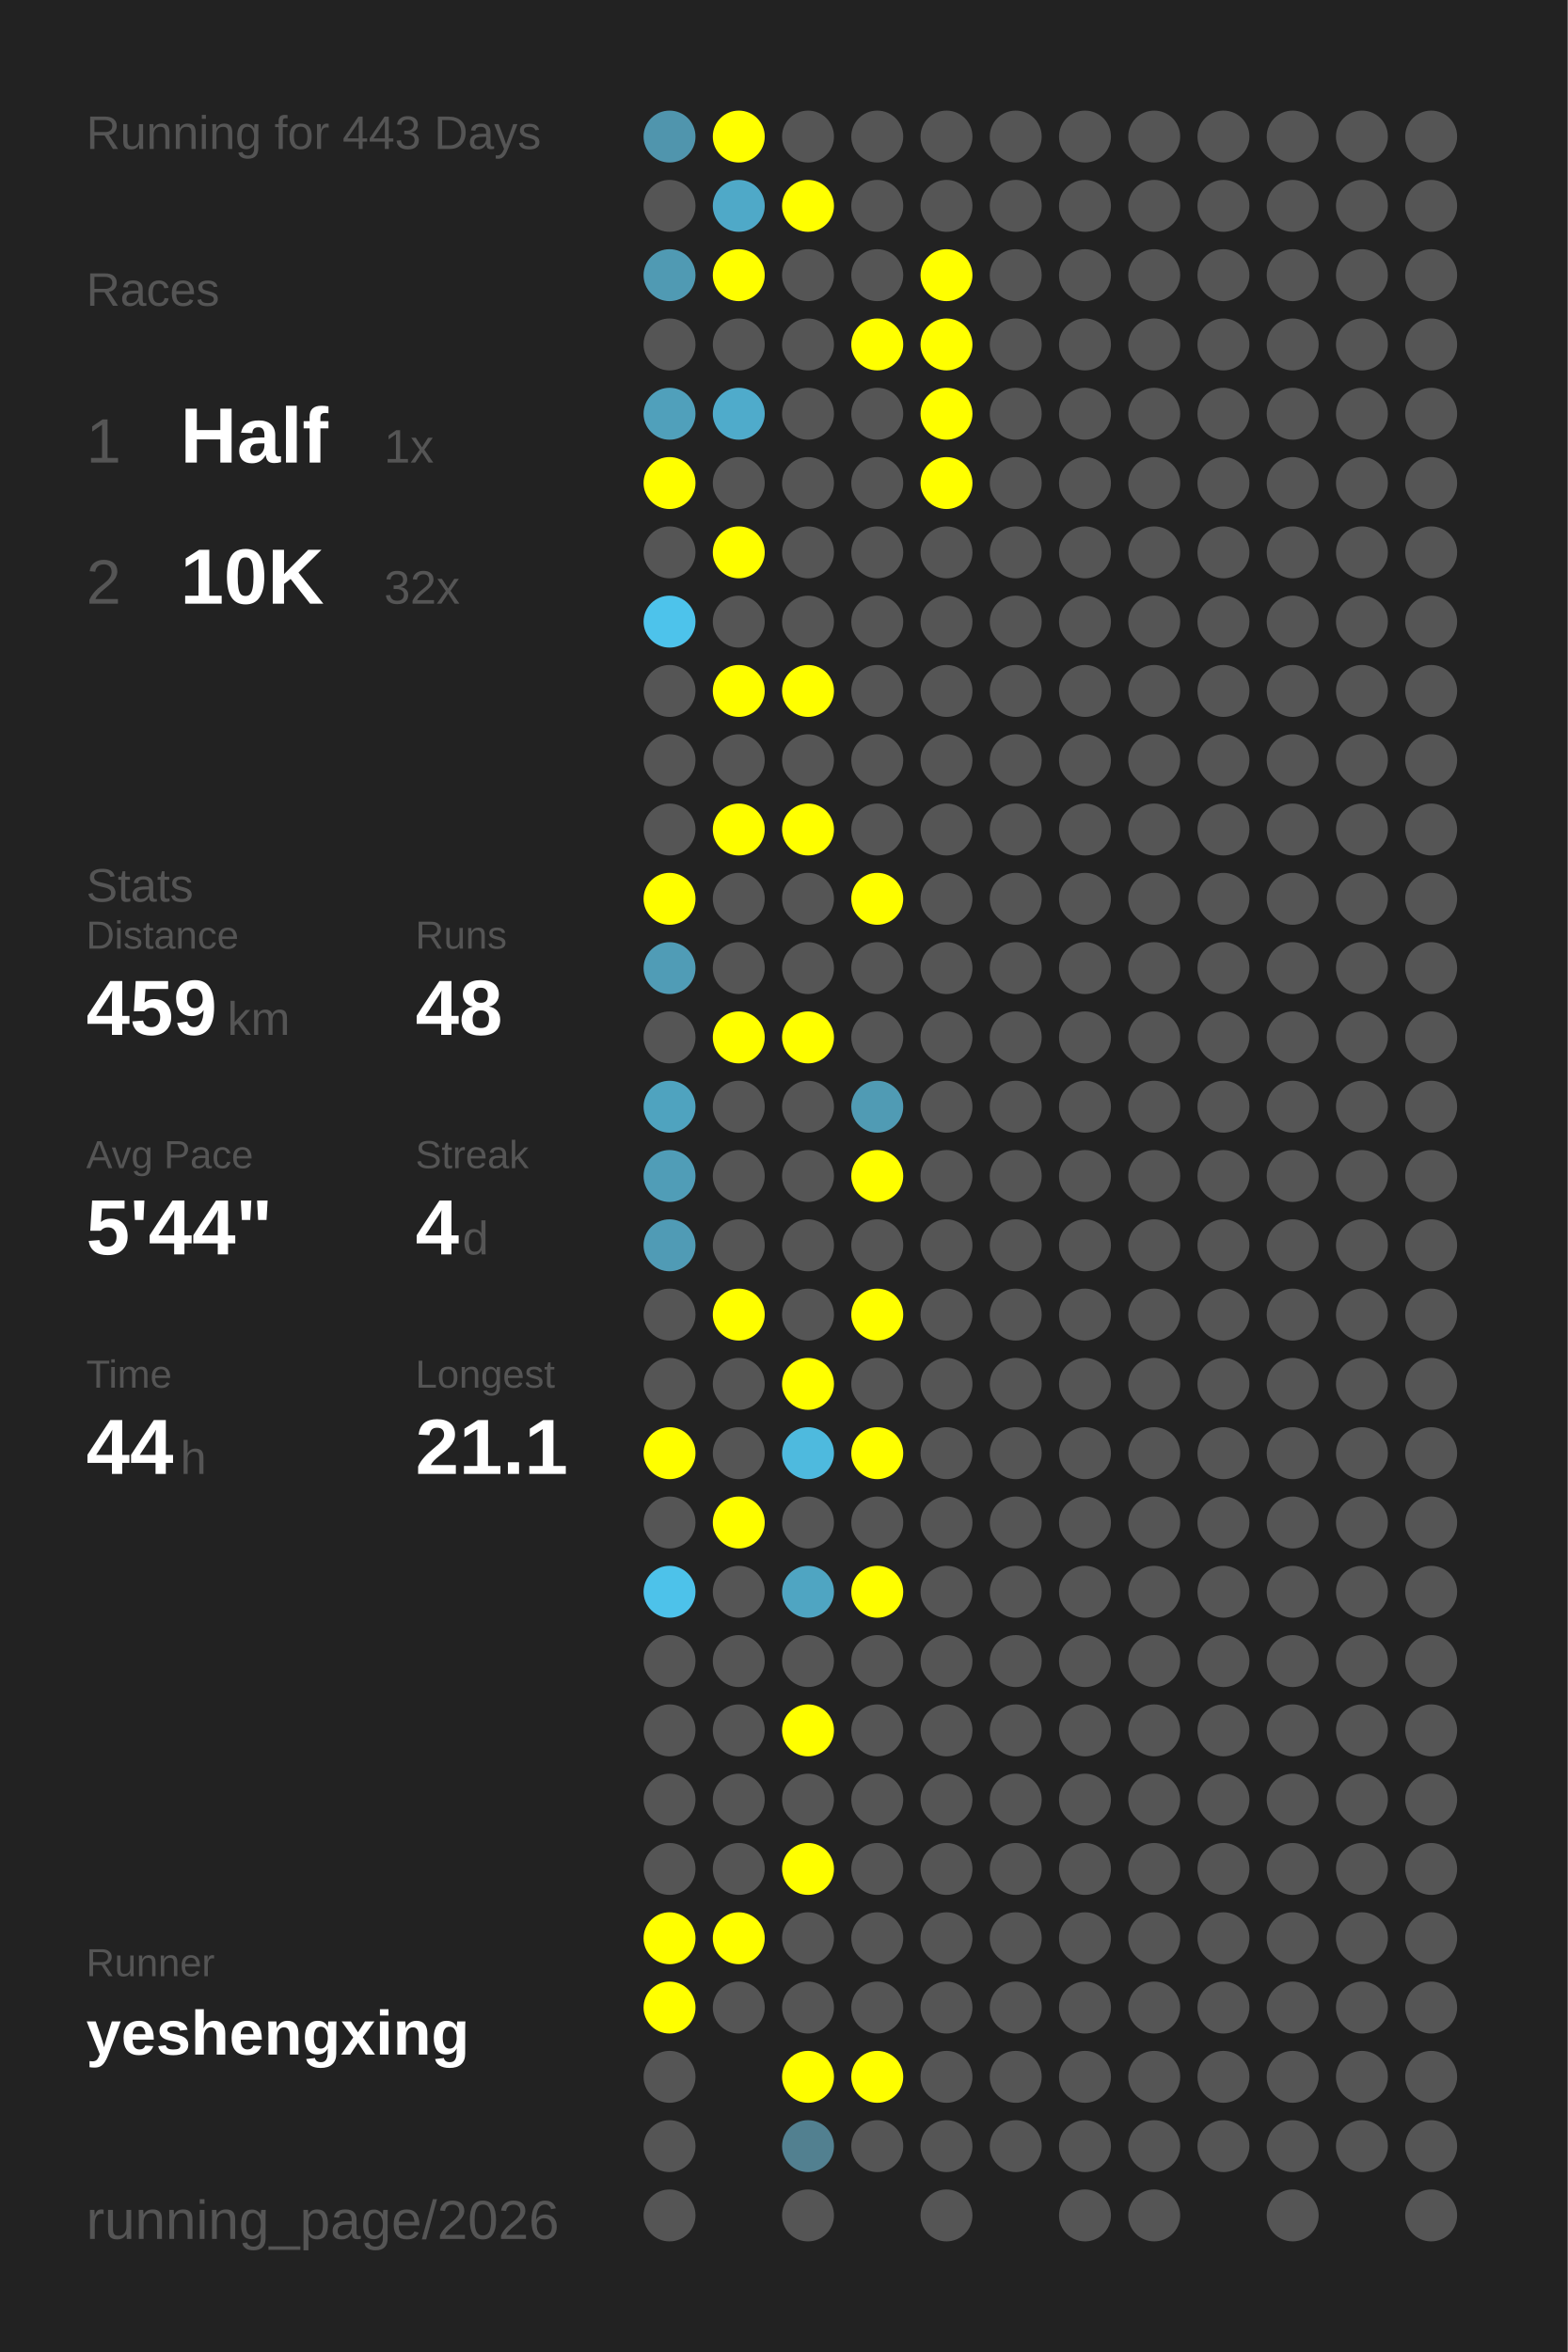
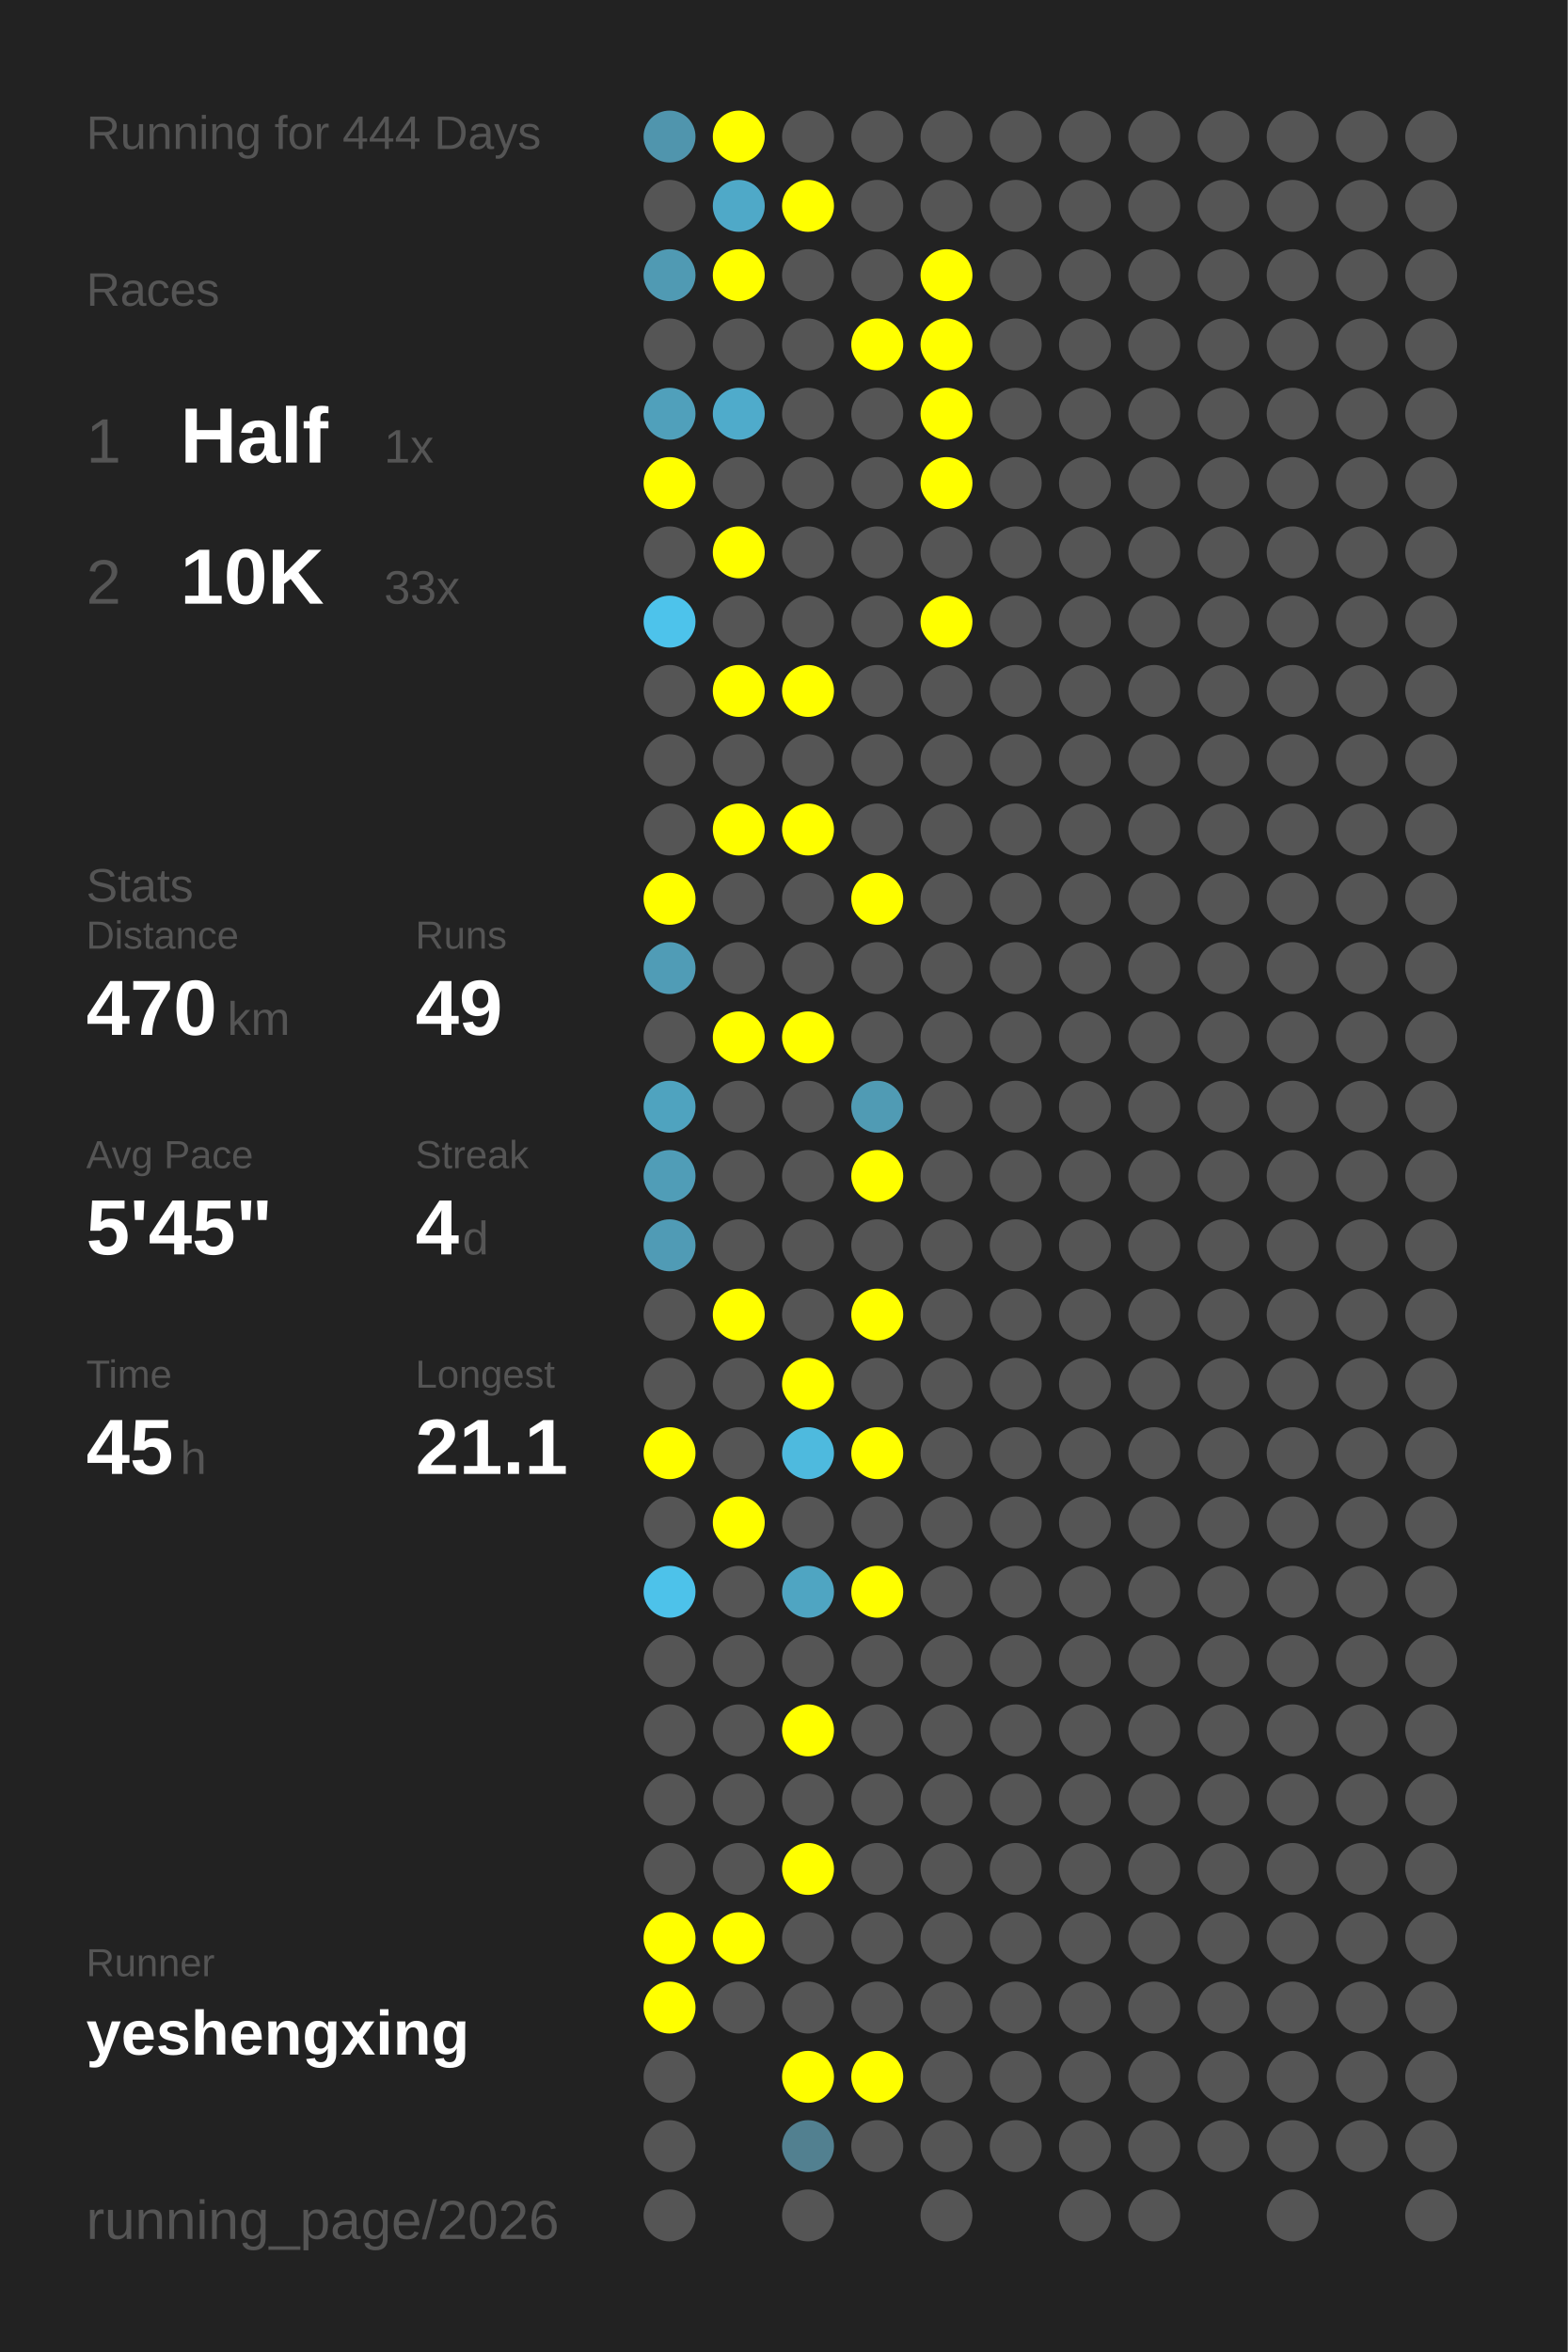
<svg xmlns="http://www.w3.org/2000/svg" baseProfile="full" height="300mm" version="1.1" viewBox="0,0,200,300" width="200mm">
  <defs />
  <rect fill="#222222" height="300" width="200" x="0" y="0" />
-   <text fill="#555555" style="font-size:6px; font-family:Arial;" x="11" y="19">Running for 443 Days</text>
+   <text fill="#555555" style="font-size:6px; font-family:Arial;" x="11" y="19">Running for 444 Days</text>
  <text fill="#555555" style="font-size:6px; font-family:Arial;" x="11" y="39">Races</text>
  <text fill="#555555" style="font-size:8px; font-family:Arial;" x="11" y="59">1</text>
  <text fill="#FFFFFF" style="font-size:10px; font-family:Arial; font-weight:bold;" x="23" y="59">Half</text>
  <text fill="#555555" style="font-size:6px; font-family:Arial;" x="49" y="59">1x</text>
  <text fill="#555555" style="font-size:8px; font-family:Arial;" x="11" y="77">2</text>
  <text fill="#FFFFFF" style="font-size:10px; font-family:Arial; font-weight:bold;" x="23" y="77">10K</text>
-   <text fill="#555555" style="font-size:6px; font-family:Arial;" x="49" y="77">32x</text>
+   <text fill="#555555" style="font-size:6px; font-family:Arial;" x="49" y="77">33x</text>
  <text fill="#555555" style="font-size:6px; font-family:Arial;" x="11" y="115">Stats</text>
  <text fill="#555555" style="font-size:5px; font-family:Arial;" x="11" y="121">Distance</text>
-   <text fill="#FFFFFF" style="font-size:10px; font-family:Arial; font-weight:bold;" x="11" y="132">459</text>
+   <text fill="#FFFFFF" style="font-size:10px; font-family:Arial; font-weight:bold;" x="11" y="132">470</text>
  <text fill="#555555" style="font-size:6px; font-family:Arial;" x="29" y="132">km</text>
  <text fill="#555555" style="font-size:5px; font-family:Arial;" x="53" y="121">Runs</text>
-   <text fill="#FFFFFF" style="font-size:10px; font-family:Arial; font-weight:bold;" x="53" y="132">48</text>
+   <text fill="#FFFFFF" style="font-size:10px; font-family:Arial; font-weight:bold;" x="53" y="132">49</text>
  <text fill="#555555" style="font-size:5px; font-family:Arial;" x="11" y="149">Avg Pace</text>
-   <text fill="#FFFFFF" style="font-size:10px; font-family:Arial; font-weight:bold;" x="11" y="160">5'44"</text>
+   <text fill="#FFFFFF" style="font-size:10px; font-family:Arial; font-weight:bold;" x="11" y="160">5'45"</text>
  <text fill="#555555" style="font-size:5px; font-family:Arial;" x="53" y="149">Streak</text>
  <text fill="#FFFFFF" style="font-size:10px; font-family:Arial; font-weight:bold;" x="53" y="160">4</text>
  <text fill="#555555" style="font-size:6px; font-family:Arial;" x="59" y="160">d</text>
  <text fill="#555555" style="font-size:5px; font-family:Arial;" x="11" y="177">Time</text>
-   <text fill="#FFFFFF" style="font-size:10px; font-family:Arial; font-weight:bold;" x="11" y="188">44</text>
+   <text fill="#FFFFFF" style="font-size:10px; font-family:Arial; font-weight:bold;" x="11" y="188">45</text>
  <text fill="#555555" style="font-size:6px; font-family:Arial;" x="23" y="188">h</text>
  <text fill="#555555" style="font-size:5px; font-family:Arial;" x="53" y="177">Longest</text>
  <text fill="#FFFFFF" style="font-size:10px; font-family:Arial; font-weight:bold;" x="53" y="188">21.1</text>
  <text fill="#555555" style="font-size:5px; font-family:Arial;" x="11" y="252.065">Runner</text>
  <text fill="#FFFFFF" style="font-size:8px; font-family:Arial; font-weight:bold;" x="11" y="262.065">yeshengxing</text>
  <text fill="#555555" style="font-size:7px; font-family:Arial;" x="11" y="285.581">running_page/2026</text>
  <circle cx="85.417" cy="17.419" fill="#5095ad" r="3.312" />
  <circle cx="85.417" cy="26.258" fill="#555555" r="3.312" />
  <circle cx="85.417" cy="35.097" fill="#509ab3" r="3.312" />
  <circle cx="85.417" cy="43.935" fill="#555555" r="3.312" />
  <circle cx="85.417" cy="52.774" fill="#50a0bb" r="3.312" />
  <circle cx="85.417" cy="61.613" fill="#FFFF00" r="3.312" />
  <circle cx="85.417" cy="70.452" fill="#555555" r="3.312" />
  <circle cx="85.417" cy="79.29" fill="#4dc3eb" r="3.312" />
  <circle cx="85.417" cy="88.129" fill="#555555" r="3.312" />
  <circle cx="85.417" cy="96.968" fill="#555555" r="3.312" />
  <circle cx="85.417" cy="105.806" fill="#555555" r="3.312" />
  <circle cx="85.417" cy="114.645" fill="#FFFF00" r="3.312" />
  <circle cx="85.417" cy="123.484" fill="#509cb6" r="3.312" />
  <circle cx="85.417" cy="132.323" fill="#555555" r="3.312" />
  <circle cx="85.417" cy="141.161" fill="#4fa3bf" r="3.312" />
  <circle cx="85.417" cy="150" fill="#509db7" r="3.312" />
  <circle cx="85.417" cy="158.839" fill="#509bb5" r="3.312" />
  <circle cx="85.417" cy="167.677" fill="#555555" r="3.312" />
  <circle cx="85.417" cy="176.516" fill="#555555" r="3.312" />
  <circle cx="85.417" cy="185.355" fill="#FFFF00" r="3.312" />
  <circle cx="85.417" cy="194.194" fill="#555555" r="3.312" />
  <circle cx="85.417" cy="203.032" fill="#4dc2ea" r="3.312" />
  <circle cx="85.417" cy="211.871" fill="#555555" r="3.312" />
  <circle cx="85.417" cy="220.71" fill="#555555" r="3.312" />
  <circle cx="85.417" cy="229.548" fill="#555555" r="3.312" />
  <circle cx="85.417" cy="238.387" fill="#555555" r="3.312" />
  <circle cx="85.417" cy="247.226" fill="#FFFF00" r="3.312" />
  <circle cx="85.417" cy="256.065" fill="#FFFF00" r="3.312" />
  <circle cx="85.417" cy="264.903" fill="#555555" r="3.312" />
  <circle cx="85.417" cy="273.742" fill="#555555" r="3.312" />
  <circle cx="85.417" cy="282.581" fill="#555555" r="3.312" />
  <circle cx="94.25" cy="17.419" fill="#FFFF00" r="3.312" />
  <circle cx="94.25" cy="26.258" fill="#4fa9c8" r="3.312" />
  <circle cx="94.25" cy="35.097" fill="#FFFF00" r="3.312" />
  <circle cx="94.25" cy="43.935" fill="#555555" r="3.312" />
  <circle cx="94.25" cy="52.774" fill="#4fabcb" r="3.312" />
  <circle cx="94.25" cy="61.613" fill="#555555" r="3.312" />
  <circle cx="94.25" cy="70.452" fill="#FFFF00" r="3.312" />
  <circle cx="94.25" cy="79.29" fill="#555555" r="3.312" />
  <circle cx="94.25" cy="88.129" fill="#FFFF00" r="3.312" />
  <circle cx="94.25" cy="96.968" fill="#555555" r="3.312" />
  <circle cx="94.25" cy="105.806" fill="#FFFF00" r="3.312" />
  <circle cx="94.25" cy="114.645" fill="#555555" r="3.312" />
  <circle cx="94.25" cy="123.484" fill="#555555" r="3.312" />
  <circle cx="94.25" cy="132.323" fill="#FFFF00" r="3.312" />
  <circle cx="94.25" cy="141.161" fill="#555555" r="3.312" />
  <circle cx="94.25" cy="150" fill="#555555" r="3.312" />
  <circle cx="94.25" cy="158.839" fill="#555555" r="3.312" />
  <circle cx="94.25" cy="167.677" fill="#FFFF00" r="3.312" />
  <circle cx="94.25" cy="176.516" fill="#555555" r="3.312" />
  <circle cx="94.25" cy="185.355" fill="#555555" r="3.312" />
  <circle cx="94.25" cy="194.194" fill="#FFFF00" r="3.312" />
  <circle cx="94.25" cy="203.032" fill="#555555" r="3.312" />
  <circle cx="94.25" cy="211.871" fill="#555555" r="3.312" />
  <circle cx="94.25" cy="220.71" fill="#555555" r="3.312" />
  <circle cx="94.25" cy="229.548" fill="#555555" r="3.312" />
  <circle cx="94.25" cy="238.387" fill="#555555" r="3.312" />
  <circle cx="94.25" cy="247.226" fill="#FFFF00" r="3.312" />
  <circle cx="94.25" cy="256.065" fill="#555555" r="3.312" />
  <circle cx="103.083" cy="17.419" fill="#555555" r="3.312" />
  <circle cx="103.083" cy="26.258" fill="#FFFF00" r="3.312" />
  <circle cx="103.083" cy="35.097" fill="#555555" r="3.312" />
  <circle cx="103.083" cy="43.935" fill="#555555" r="3.312" />
  <circle cx="103.083" cy="52.774" fill="#555555" r="3.312" />
  <circle cx="103.083" cy="61.613" fill="#555555" r="3.312" />
  <circle cx="103.083" cy="70.452" fill="#555555" r="3.312" />
  <circle cx="103.083" cy="79.29" fill="#555555" r="3.312" />
  <circle cx="103.083" cy="88.129" fill="#FFFF00" r="3.312" />
  <circle cx="103.083" cy="96.968" fill="#555555" r="3.312" />
  <circle cx="103.083" cy="105.806" fill="#FFFF00" r="3.312" />
  <circle cx="103.083" cy="114.645" fill="#555555" r="3.312" />
  <circle cx="103.083" cy="123.484" fill="#555555" r="3.312" />
  <circle cx="103.083" cy="132.323" fill="#FFFF00" r="3.312" />
  <circle cx="103.083" cy="141.161" fill="#555555" r="3.312" />
  <circle cx="103.083" cy="150" fill="#555555" r="3.312" />
  <circle cx="103.083" cy="158.839" fill="#555555" r="3.312" />
  <circle cx="103.083" cy="167.677" fill="#555555" r="3.312" />
  <circle cx="103.083" cy="176.516" fill="#FFFF00" r="3.312" />
  <circle cx="103.083" cy="185.355" fill="#4ebade" r="3.312" />
  <circle cx="103.083" cy="194.194" fill="#555555" r="3.312" />
  <circle cx="103.083" cy="203.032" fill="#4fa5c2" r="3.312" />
  <circle cx="103.083" cy="211.871" fill="#555555" r="3.312" />
  <circle cx="103.083" cy="220.71" fill="#FFFF00" r="3.312" />
  <circle cx="103.083" cy="229.548" fill="#555555" r="3.312" />
  <circle cx="103.083" cy="238.387" fill="#FFFF00" r="3.312" />
  <circle cx="103.083" cy="247.226" fill="#555555" r="3.312" />
  <circle cx="103.083" cy="256.065" fill="#555555" r="3.312" />
  <circle cx="103.083" cy="264.903" fill="#FFFF00" r="3.312" />
  <circle cx="103.083" cy="273.742" fill="#528090" r="3.312" />
  <circle cx="103.083" cy="282.581" fill="#555555" r="3.312" />
  <circle cx="111.917" cy="17.419" fill="#555555" r="3.312" />
  <circle cx="111.917" cy="26.258" fill="#555555" r="3.312" />
  <circle cx="111.917" cy="35.097" fill="#555555" r="3.312" />
  <circle cx="111.917" cy="43.935" fill="#FFFF00" r="3.312" />
  <circle cx="111.917" cy="52.774" fill="#555555" r="3.312" />
  <circle cx="111.917" cy="61.613" fill="#555555" r="3.312" />
  <circle cx="111.917" cy="70.452" fill="#555555" r="3.312" />
  <circle cx="111.917" cy="79.29" fill="#555555" r="3.312" />
  <circle cx="111.917" cy="88.129" fill="#555555" r="3.312" />
  <circle cx="111.917" cy="96.968" fill="#555555" r="3.312" />
  <circle cx="111.917" cy="105.806" fill="#555555" r="3.312" />
  <circle cx="111.917" cy="114.645" fill="#FFFF00" r="3.312" />
  <circle cx="111.917" cy="123.484" fill="#555555" r="3.312" />
  <circle cx="111.917" cy="132.323" fill="#555555" r="3.312" />
  <circle cx="111.917" cy="141.161" fill="#509bb4" r="3.312" />
  <circle cx="111.917" cy="150" fill="#FFFF00" r="3.312" />
  <circle cx="111.917" cy="158.839" fill="#555555" r="3.312" />
  <circle cx="111.917" cy="167.677" fill="#FFFF00" r="3.312" />
  <circle cx="111.917" cy="176.516" fill="#555555" r="3.312" />
  <circle cx="111.917" cy="185.355" fill="#FFFF00" r="3.312" />
  <circle cx="111.917" cy="194.194" fill="#555555" r="3.312" />
  <circle cx="111.917" cy="203.032" fill="#FFFF00" r="3.312" />
  <circle cx="111.917" cy="211.871" fill="#555555" r="3.312" />
  <circle cx="111.917" cy="220.71" fill="#555555" r="3.312" />
  <circle cx="111.917" cy="229.548" fill="#555555" r="3.312" />
  <circle cx="111.917" cy="238.387" fill="#555555" r="3.312" />
  <circle cx="111.917" cy="247.226" fill="#555555" r="3.312" />
  <circle cx="111.917" cy="256.065" fill="#555555" r="3.312" />
  <circle cx="111.917" cy="264.903" fill="#FFFF00" r="3.312" />
  <circle cx="111.917" cy="273.742" fill="#555555" r="3.312" />
  <circle cx="120.75" cy="17.419" fill="#555555" r="3.312" />
  <circle cx="120.75" cy="26.258" fill="#555555" r="3.312" />
  <circle cx="120.75" cy="35.097" fill="#FFFF00" r="3.312" />
  <circle cx="120.75" cy="43.935" fill="#FFFF00" r="3.312" />
  <circle cx="120.75" cy="52.774" fill="#FFFF00" r="3.312" />
  <circle cx="120.75" cy="61.613" fill="#FFFF00" r="3.312" />
  <circle cx="120.75" cy="70.452" fill="#555555" r="3.312" />
-   <circle cx="120.75" cy="79.29" fill="#555555" r="3.312" />
+   <circle cx="120.75" cy="79.29" fill="#FFFF00" r="3.312" />
  <circle cx="120.75" cy="88.129" fill="#555555" r="3.312" />
  <circle cx="120.75" cy="96.968" fill="#555555" r="3.312" />
  <circle cx="120.75" cy="105.806" fill="#555555" r="3.312" />
  <circle cx="120.75" cy="114.645" fill="#555555" r="3.312" />
  <circle cx="120.75" cy="123.484" fill="#555555" r="3.312" />
  <circle cx="120.75" cy="132.323" fill="#555555" r="3.312" />
  <circle cx="120.75" cy="141.161" fill="#555555" r="3.312" />
  <circle cx="120.75" cy="150" fill="#555555" r="3.312" />
  <circle cx="120.75" cy="158.839" fill="#555555" r="3.312" />
  <circle cx="120.75" cy="167.677" fill="#555555" r="3.312" />
  <circle cx="120.75" cy="176.516" fill="#555555" r="3.312" />
  <circle cx="120.75" cy="185.355" fill="#555555" r="3.312" />
  <circle cx="120.75" cy="194.194" fill="#555555" r="3.312" />
  <circle cx="120.75" cy="203.032" fill="#555555" r="3.312" />
  <circle cx="120.75" cy="211.871" fill="#555555" r="3.312" />
  <circle cx="120.75" cy="220.71" fill="#555555" r="3.312" />
  <circle cx="120.75" cy="229.548" fill="#555555" r="3.312" />
  <circle cx="120.75" cy="238.387" fill="#555555" r="3.312" />
  <circle cx="120.75" cy="247.226" fill="#555555" r="3.312" />
  <circle cx="120.75" cy="256.065" fill="#555555" r="3.312" />
  <circle cx="120.75" cy="264.903" fill="#555555" r="3.312" />
  <circle cx="120.75" cy="273.742" fill="#555555" r="3.312" />
  <circle cx="120.75" cy="282.581" fill="#555555" r="3.312" />
  <circle cx="129.583" cy="17.419" fill="#555555" r="3.312" />
  <circle cx="129.583" cy="26.258" fill="#555555" r="3.312" />
  <circle cx="129.583" cy="35.097" fill="#555555" r="3.312" />
  <circle cx="129.583" cy="43.935" fill="#555555" r="3.312" />
  <circle cx="129.583" cy="52.774" fill="#555555" r="3.312" />
  <circle cx="129.583" cy="61.613" fill="#555555" r="3.312" />
  <circle cx="129.583" cy="70.452" fill="#555555" r="3.312" />
  <circle cx="129.583" cy="79.29" fill="#555555" r="3.312" />
  <circle cx="129.583" cy="88.129" fill="#555555" r="3.312" />
  <circle cx="129.583" cy="96.968" fill="#555555" r="3.312" />
  <circle cx="129.583" cy="105.806" fill="#555555" r="3.312" />
  <circle cx="129.583" cy="114.645" fill="#555555" r="3.312" />
  <circle cx="129.583" cy="123.484" fill="#555555" r="3.312" />
  <circle cx="129.583" cy="132.323" fill="#555555" r="3.312" />
  <circle cx="129.583" cy="141.161" fill="#555555" r="3.312" />
  <circle cx="129.583" cy="150" fill="#555555" r="3.312" />
  <circle cx="129.583" cy="158.839" fill="#555555" r="3.312" />
  <circle cx="129.583" cy="167.677" fill="#555555" r="3.312" />
  <circle cx="129.583" cy="176.516" fill="#555555" r="3.312" />
  <circle cx="129.583" cy="185.355" fill="#555555" r="3.312" />
  <circle cx="129.583" cy="194.194" fill="#555555" r="3.312" />
  <circle cx="129.583" cy="203.032" fill="#555555" r="3.312" />
  <circle cx="129.583" cy="211.871" fill="#555555" r="3.312" />
  <circle cx="129.583" cy="220.71" fill="#555555" r="3.312" />
  <circle cx="129.583" cy="229.548" fill="#555555" r="3.312" />
  <circle cx="129.583" cy="238.387" fill="#555555" r="3.312" />
  <circle cx="129.583" cy="247.226" fill="#555555" r="3.312" />
  <circle cx="129.583" cy="256.065" fill="#555555" r="3.312" />
  <circle cx="129.583" cy="264.903" fill="#555555" r="3.312" />
  <circle cx="129.583" cy="273.742" fill="#555555" r="3.312" />
  <circle cx="138.417" cy="17.419" fill="#555555" r="3.312" />
  <circle cx="138.417" cy="26.258" fill="#555555" r="3.312" />
  <circle cx="138.417" cy="35.097" fill="#555555" r="3.312" />
  <circle cx="138.417" cy="43.935" fill="#555555" r="3.312" />
  <circle cx="138.417" cy="52.774" fill="#555555" r="3.312" />
  <circle cx="138.417" cy="61.613" fill="#555555" r="3.312" />
  <circle cx="138.417" cy="70.452" fill="#555555" r="3.312" />
  <circle cx="138.417" cy="79.29" fill="#555555" r="3.312" />
  <circle cx="138.417" cy="88.129" fill="#555555" r="3.312" />
  <circle cx="138.417" cy="96.968" fill="#555555" r="3.312" />
  <circle cx="138.417" cy="105.806" fill="#555555" r="3.312" />
  <circle cx="138.417" cy="114.645" fill="#555555" r="3.312" />
  <circle cx="138.417" cy="123.484" fill="#555555" r="3.312" />
  <circle cx="138.417" cy="132.323" fill="#555555" r="3.312" />
  <circle cx="138.417" cy="141.161" fill="#555555" r="3.312" />
  <circle cx="138.417" cy="150" fill="#555555" r="3.312" />
  <circle cx="138.417" cy="158.839" fill="#555555" r="3.312" />
  <circle cx="138.417" cy="167.677" fill="#555555" r="3.312" />
  <circle cx="138.417" cy="176.516" fill="#555555" r="3.312" />
  <circle cx="138.417" cy="185.355" fill="#555555" r="3.312" />
  <circle cx="138.417" cy="194.194" fill="#555555" r="3.312" />
  <circle cx="138.417" cy="203.032" fill="#555555" r="3.312" />
  <circle cx="138.417" cy="211.871" fill="#555555" r="3.312" />
  <circle cx="138.417" cy="220.71" fill="#555555" r="3.312" />
  <circle cx="138.417" cy="229.548" fill="#555555" r="3.312" />
  <circle cx="138.417" cy="238.387" fill="#555555" r="3.312" />
  <circle cx="138.417" cy="247.226" fill="#555555" r="3.312" />
  <circle cx="138.417" cy="256.065" fill="#555555" r="3.312" />
  <circle cx="138.417" cy="264.903" fill="#555555" r="3.312" />
  <circle cx="138.417" cy="273.742" fill="#555555" r="3.312" />
  <circle cx="138.417" cy="282.581" fill="#555555" r="3.312" />
  <circle cx="147.25" cy="17.419" fill="#555555" r="3.312" />
  <circle cx="147.25" cy="26.258" fill="#555555" r="3.312" />
  <circle cx="147.25" cy="35.097" fill="#555555" r="3.312" />
  <circle cx="147.25" cy="43.935" fill="#555555" r="3.312" />
  <circle cx="147.25" cy="52.774" fill="#555555" r="3.312" />
  <circle cx="147.25" cy="61.613" fill="#555555" r="3.312" />
  <circle cx="147.25" cy="70.452" fill="#555555" r="3.312" />
  <circle cx="147.25" cy="79.29" fill="#555555" r="3.312" />
  <circle cx="147.25" cy="88.129" fill="#555555" r="3.312" />
  <circle cx="147.25" cy="96.968" fill="#555555" r="3.312" />
  <circle cx="147.25" cy="105.806" fill="#555555" r="3.312" />
  <circle cx="147.25" cy="114.645" fill="#555555" r="3.312" />
  <circle cx="147.25" cy="123.484" fill="#555555" r="3.312" />
  <circle cx="147.25" cy="132.323" fill="#555555" r="3.312" />
  <circle cx="147.25" cy="141.161" fill="#555555" r="3.312" />
  <circle cx="147.25" cy="150" fill="#555555" r="3.312" />
  <circle cx="147.25" cy="158.839" fill="#555555" r="3.312" />
  <circle cx="147.25" cy="167.677" fill="#555555" r="3.312" />
  <circle cx="147.25" cy="176.516" fill="#555555" r="3.312" />
  <circle cx="147.25" cy="185.355" fill="#555555" r="3.312" />
  <circle cx="147.25" cy="194.194" fill="#555555" r="3.312" />
  <circle cx="147.25" cy="203.032" fill="#555555" r="3.312" />
  <circle cx="147.25" cy="211.871" fill="#555555" r="3.312" />
  <circle cx="147.25" cy="220.71" fill="#555555" r="3.312" />
  <circle cx="147.25" cy="229.548" fill="#555555" r="3.312" />
  <circle cx="147.25" cy="238.387" fill="#555555" r="3.312" />
  <circle cx="147.25" cy="247.226" fill="#555555" r="3.312" />
  <circle cx="147.25" cy="256.065" fill="#555555" r="3.312" />
  <circle cx="147.25" cy="264.903" fill="#555555" r="3.312" />
  <circle cx="147.25" cy="273.742" fill="#555555" r="3.312" />
  <circle cx="147.25" cy="282.581" fill="#555555" r="3.312" />
  <circle cx="156.083" cy="17.419" fill="#555555" r="3.312" />
  <circle cx="156.083" cy="26.258" fill="#555555" r="3.312" />
  <circle cx="156.083" cy="35.097" fill="#555555" r="3.312" />
  <circle cx="156.083" cy="43.935" fill="#555555" r="3.312" />
  <circle cx="156.083" cy="52.774" fill="#555555" r="3.312" />
  <circle cx="156.083" cy="61.613" fill="#555555" r="3.312" />
  <circle cx="156.083" cy="70.452" fill="#555555" r="3.312" />
  <circle cx="156.083" cy="79.29" fill="#555555" r="3.312" />
  <circle cx="156.083" cy="88.129" fill="#555555" r="3.312" />
  <circle cx="156.083" cy="96.968" fill="#555555" r="3.312" />
  <circle cx="156.083" cy="105.806" fill="#555555" r="3.312" />
  <circle cx="156.083" cy="114.645" fill="#555555" r="3.312" />
  <circle cx="156.083" cy="123.484" fill="#555555" r="3.312" />
  <circle cx="156.083" cy="132.323" fill="#555555" r="3.312" />
  <circle cx="156.083" cy="141.161" fill="#555555" r="3.312" />
  <circle cx="156.083" cy="150" fill="#555555" r="3.312" />
  <circle cx="156.083" cy="158.839" fill="#555555" r="3.312" />
  <circle cx="156.083" cy="167.677" fill="#555555" r="3.312" />
  <circle cx="156.083" cy="176.516" fill="#555555" r="3.312" />
  <circle cx="156.083" cy="185.355" fill="#555555" r="3.312" />
  <circle cx="156.083" cy="194.194" fill="#555555" r="3.312" />
  <circle cx="156.083" cy="203.032" fill="#555555" r="3.312" />
  <circle cx="156.083" cy="211.871" fill="#555555" r="3.312" />
  <circle cx="156.083" cy="220.71" fill="#555555" r="3.312" />
  <circle cx="156.083" cy="229.548" fill="#555555" r="3.312" />
  <circle cx="156.083" cy="238.387" fill="#555555" r="3.312" />
  <circle cx="156.083" cy="247.226" fill="#555555" r="3.312" />
  <circle cx="156.083" cy="256.065" fill="#555555" r="3.312" />
  <circle cx="156.083" cy="264.903" fill="#555555" r="3.312" />
  <circle cx="156.083" cy="273.742" fill="#555555" r="3.312" />
  <circle cx="164.917" cy="17.419" fill="#555555" r="3.312" />
  <circle cx="164.917" cy="26.258" fill="#555555" r="3.312" />
  <circle cx="164.917" cy="35.097" fill="#555555" r="3.312" />
  <circle cx="164.917" cy="43.935" fill="#555555" r="3.312" />
  <circle cx="164.917" cy="52.774" fill="#555555" r="3.312" />
  <circle cx="164.917" cy="61.613" fill="#555555" r="3.312" />
  <circle cx="164.917" cy="70.452" fill="#555555" r="3.312" />
  <circle cx="164.917" cy="79.29" fill="#555555" r="3.312" />
  <circle cx="164.917" cy="88.129" fill="#555555" r="3.312" />
  <circle cx="164.917" cy="96.968" fill="#555555" r="3.312" />
  <circle cx="164.917" cy="105.806" fill="#555555" r="3.312" />
  <circle cx="164.917" cy="114.645" fill="#555555" r="3.312" />
  <circle cx="164.917" cy="123.484" fill="#555555" r="3.312" />
  <circle cx="164.917" cy="132.323" fill="#555555" r="3.312" />
  <circle cx="164.917" cy="141.161" fill="#555555" r="3.312" />
  <circle cx="164.917" cy="150" fill="#555555" r="3.312" />
  <circle cx="164.917" cy="158.839" fill="#555555" r="3.312" />
  <circle cx="164.917" cy="167.677" fill="#555555" r="3.312" />
  <circle cx="164.917" cy="176.516" fill="#555555" r="3.312" />
  <circle cx="164.917" cy="185.355" fill="#555555" r="3.312" />
  <circle cx="164.917" cy="194.194" fill="#555555" r="3.312" />
  <circle cx="164.917" cy="203.032" fill="#555555" r="3.312" />
  <circle cx="164.917" cy="211.871" fill="#555555" r="3.312" />
  <circle cx="164.917" cy="220.71" fill="#555555" r="3.312" />
  <circle cx="164.917" cy="229.548" fill="#555555" r="3.312" />
  <circle cx="164.917" cy="238.387" fill="#555555" r="3.312" />
  <circle cx="164.917" cy="247.226" fill="#555555" r="3.312" />
  <circle cx="164.917" cy="256.065" fill="#555555" r="3.312" />
  <circle cx="164.917" cy="264.903" fill="#555555" r="3.312" />
  <circle cx="164.917" cy="273.742" fill="#555555" r="3.312" />
  <circle cx="164.917" cy="282.581" fill="#555555" r="3.312" />
  <circle cx="173.75" cy="17.419" fill="#555555" r="3.312" />
  <circle cx="173.75" cy="26.258" fill="#555555" r="3.312" />
  <circle cx="173.75" cy="35.097" fill="#555555" r="3.312" />
  <circle cx="173.75" cy="43.935" fill="#555555" r="3.312" />
  <circle cx="173.75" cy="52.774" fill="#555555" r="3.312" />
  <circle cx="173.75" cy="61.613" fill="#555555" r="3.312" />
  <circle cx="173.75" cy="70.452" fill="#555555" r="3.312" />
  <circle cx="173.75" cy="79.29" fill="#555555" r="3.312" />
  <circle cx="173.75" cy="88.129" fill="#555555" r="3.312" />
  <circle cx="173.75" cy="96.968" fill="#555555" r="3.312" />
  <circle cx="173.75" cy="105.806" fill="#555555" r="3.312" />
  <circle cx="173.75" cy="114.645" fill="#555555" r="3.312" />
  <circle cx="173.75" cy="123.484" fill="#555555" r="3.312" />
  <circle cx="173.75" cy="132.323" fill="#555555" r="3.312" />
  <circle cx="173.75" cy="141.161" fill="#555555" r="3.312" />
  <circle cx="173.75" cy="150" fill="#555555" r="3.312" />
  <circle cx="173.75" cy="158.839" fill="#555555" r="3.312" />
  <circle cx="173.75" cy="167.677" fill="#555555" r="3.312" />
  <circle cx="173.75" cy="176.516" fill="#555555" r="3.312" />
  <circle cx="173.75" cy="185.355" fill="#555555" r="3.312" />
  <circle cx="173.75" cy="194.194" fill="#555555" r="3.312" />
  <circle cx="173.75" cy="203.032" fill="#555555" r="3.312" />
  <circle cx="173.75" cy="211.871" fill="#555555" r="3.312" />
  <circle cx="173.75" cy="220.71" fill="#555555" r="3.312" />
  <circle cx="173.75" cy="229.548" fill="#555555" r="3.312" />
  <circle cx="173.75" cy="238.387" fill="#555555" r="3.312" />
  <circle cx="173.75" cy="247.226" fill="#555555" r="3.312" />
  <circle cx="173.75" cy="256.065" fill="#555555" r="3.312" />
  <circle cx="173.75" cy="264.903" fill="#555555" r="3.312" />
  <circle cx="173.75" cy="273.742" fill="#555555" r="3.312" />
  <circle cx="182.583" cy="17.419" fill="#555555" r="3.312" />
  <circle cx="182.583" cy="26.258" fill="#555555" r="3.312" />
  <circle cx="182.583" cy="35.097" fill="#555555" r="3.312" />
  <circle cx="182.583" cy="43.935" fill="#555555" r="3.312" />
  <circle cx="182.583" cy="52.774" fill="#555555" r="3.312" />
  <circle cx="182.583" cy="61.613" fill="#555555" r="3.312" />
  <circle cx="182.583" cy="70.452" fill="#555555" r="3.312" />
  <circle cx="182.583" cy="79.29" fill="#555555" r="3.312" />
  <circle cx="182.583" cy="88.129" fill="#555555" r="3.312" />
  <circle cx="182.583" cy="96.968" fill="#555555" r="3.312" />
  <circle cx="182.583" cy="105.806" fill="#555555" r="3.312" />
  <circle cx="182.583" cy="114.645" fill="#555555" r="3.312" />
  <circle cx="182.583" cy="123.484" fill="#555555" r="3.312" />
  <circle cx="182.583" cy="132.323" fill="#555555" r="3.312" />
  <circle cx="182.583" cy="141.161" fill="#555555" r="3.312" />
  <circle cx="182.583" cy="150" fill="#555555" r="3.312" />
  <circle cx="182.583" cy="158.839" fill="#555555" r="3.312" />
  <circle cx="182.583" cy="167.677" fill="#555555" r="3.312" />
  <circle cx="182.583" cy="176.516" fill="#555555" r="3.312" />
  <circle cx="182.583" cy="185.355" fill="#555555" r="3.312" />
  <circle cx="182.583" cy="194.194" fill="#555555" r="3.312" />
  <circle cx="182.583" cy="203.032" fill="#555555" r="3.312" />
  <circle cx="182.583" cy="211.871" fill="#555555" r="3.312" />
  <circle cx="182.583" cy="220.71" fill="#555555" r="3.312" />
  <circle cx="182.583" cy="229.548" fill="#555555" r="3.312" />
  <circle cx="182.583" cy="238.387" fill="#555555" r="3.312" />
  <circle cx="182.583" cy="247.226" fill="#555555" r="3.312" />
  <circle cx="182.583" cy="256.065" fill="#555555" r="3.312" />
  <circle cx="182.583" cy="264.903" fill="#555555" r="3.312" />
  <circle cx="182.583" cy="273.742" fill="#555555" r="3.312" />
  <circle cx="182.583" cy="282.581" fill="#555555" r="3.312" />
</svg>
